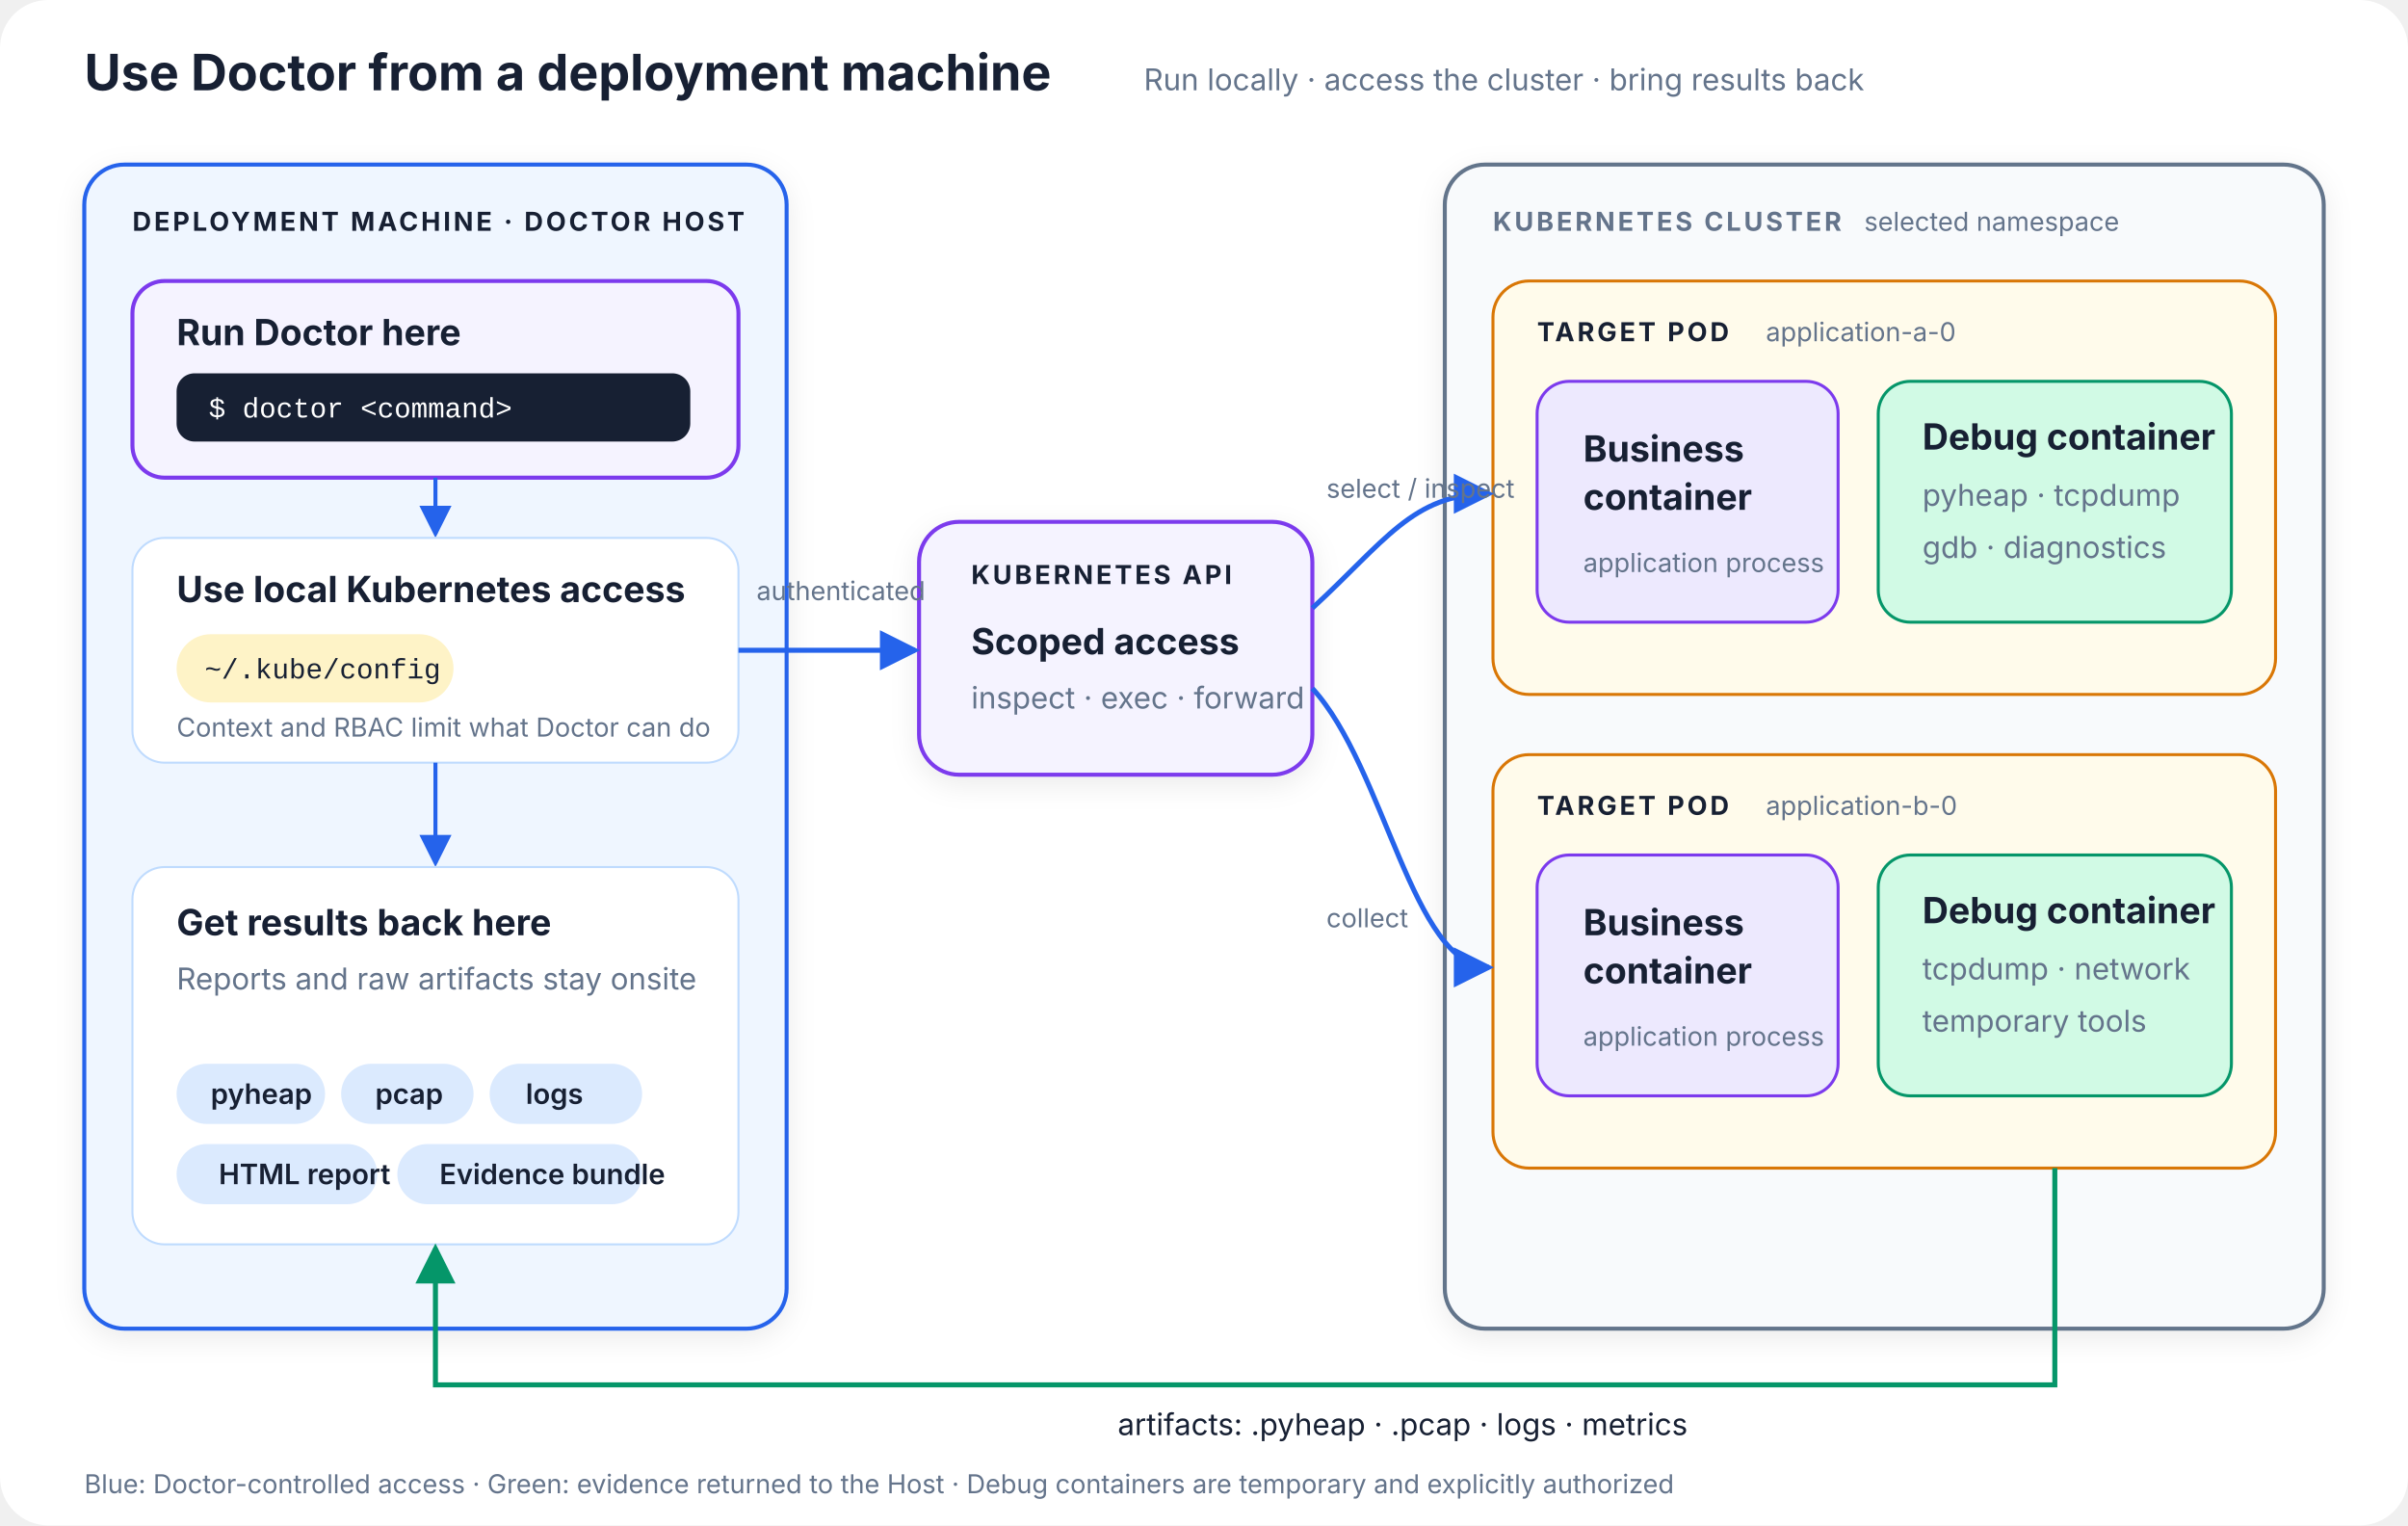
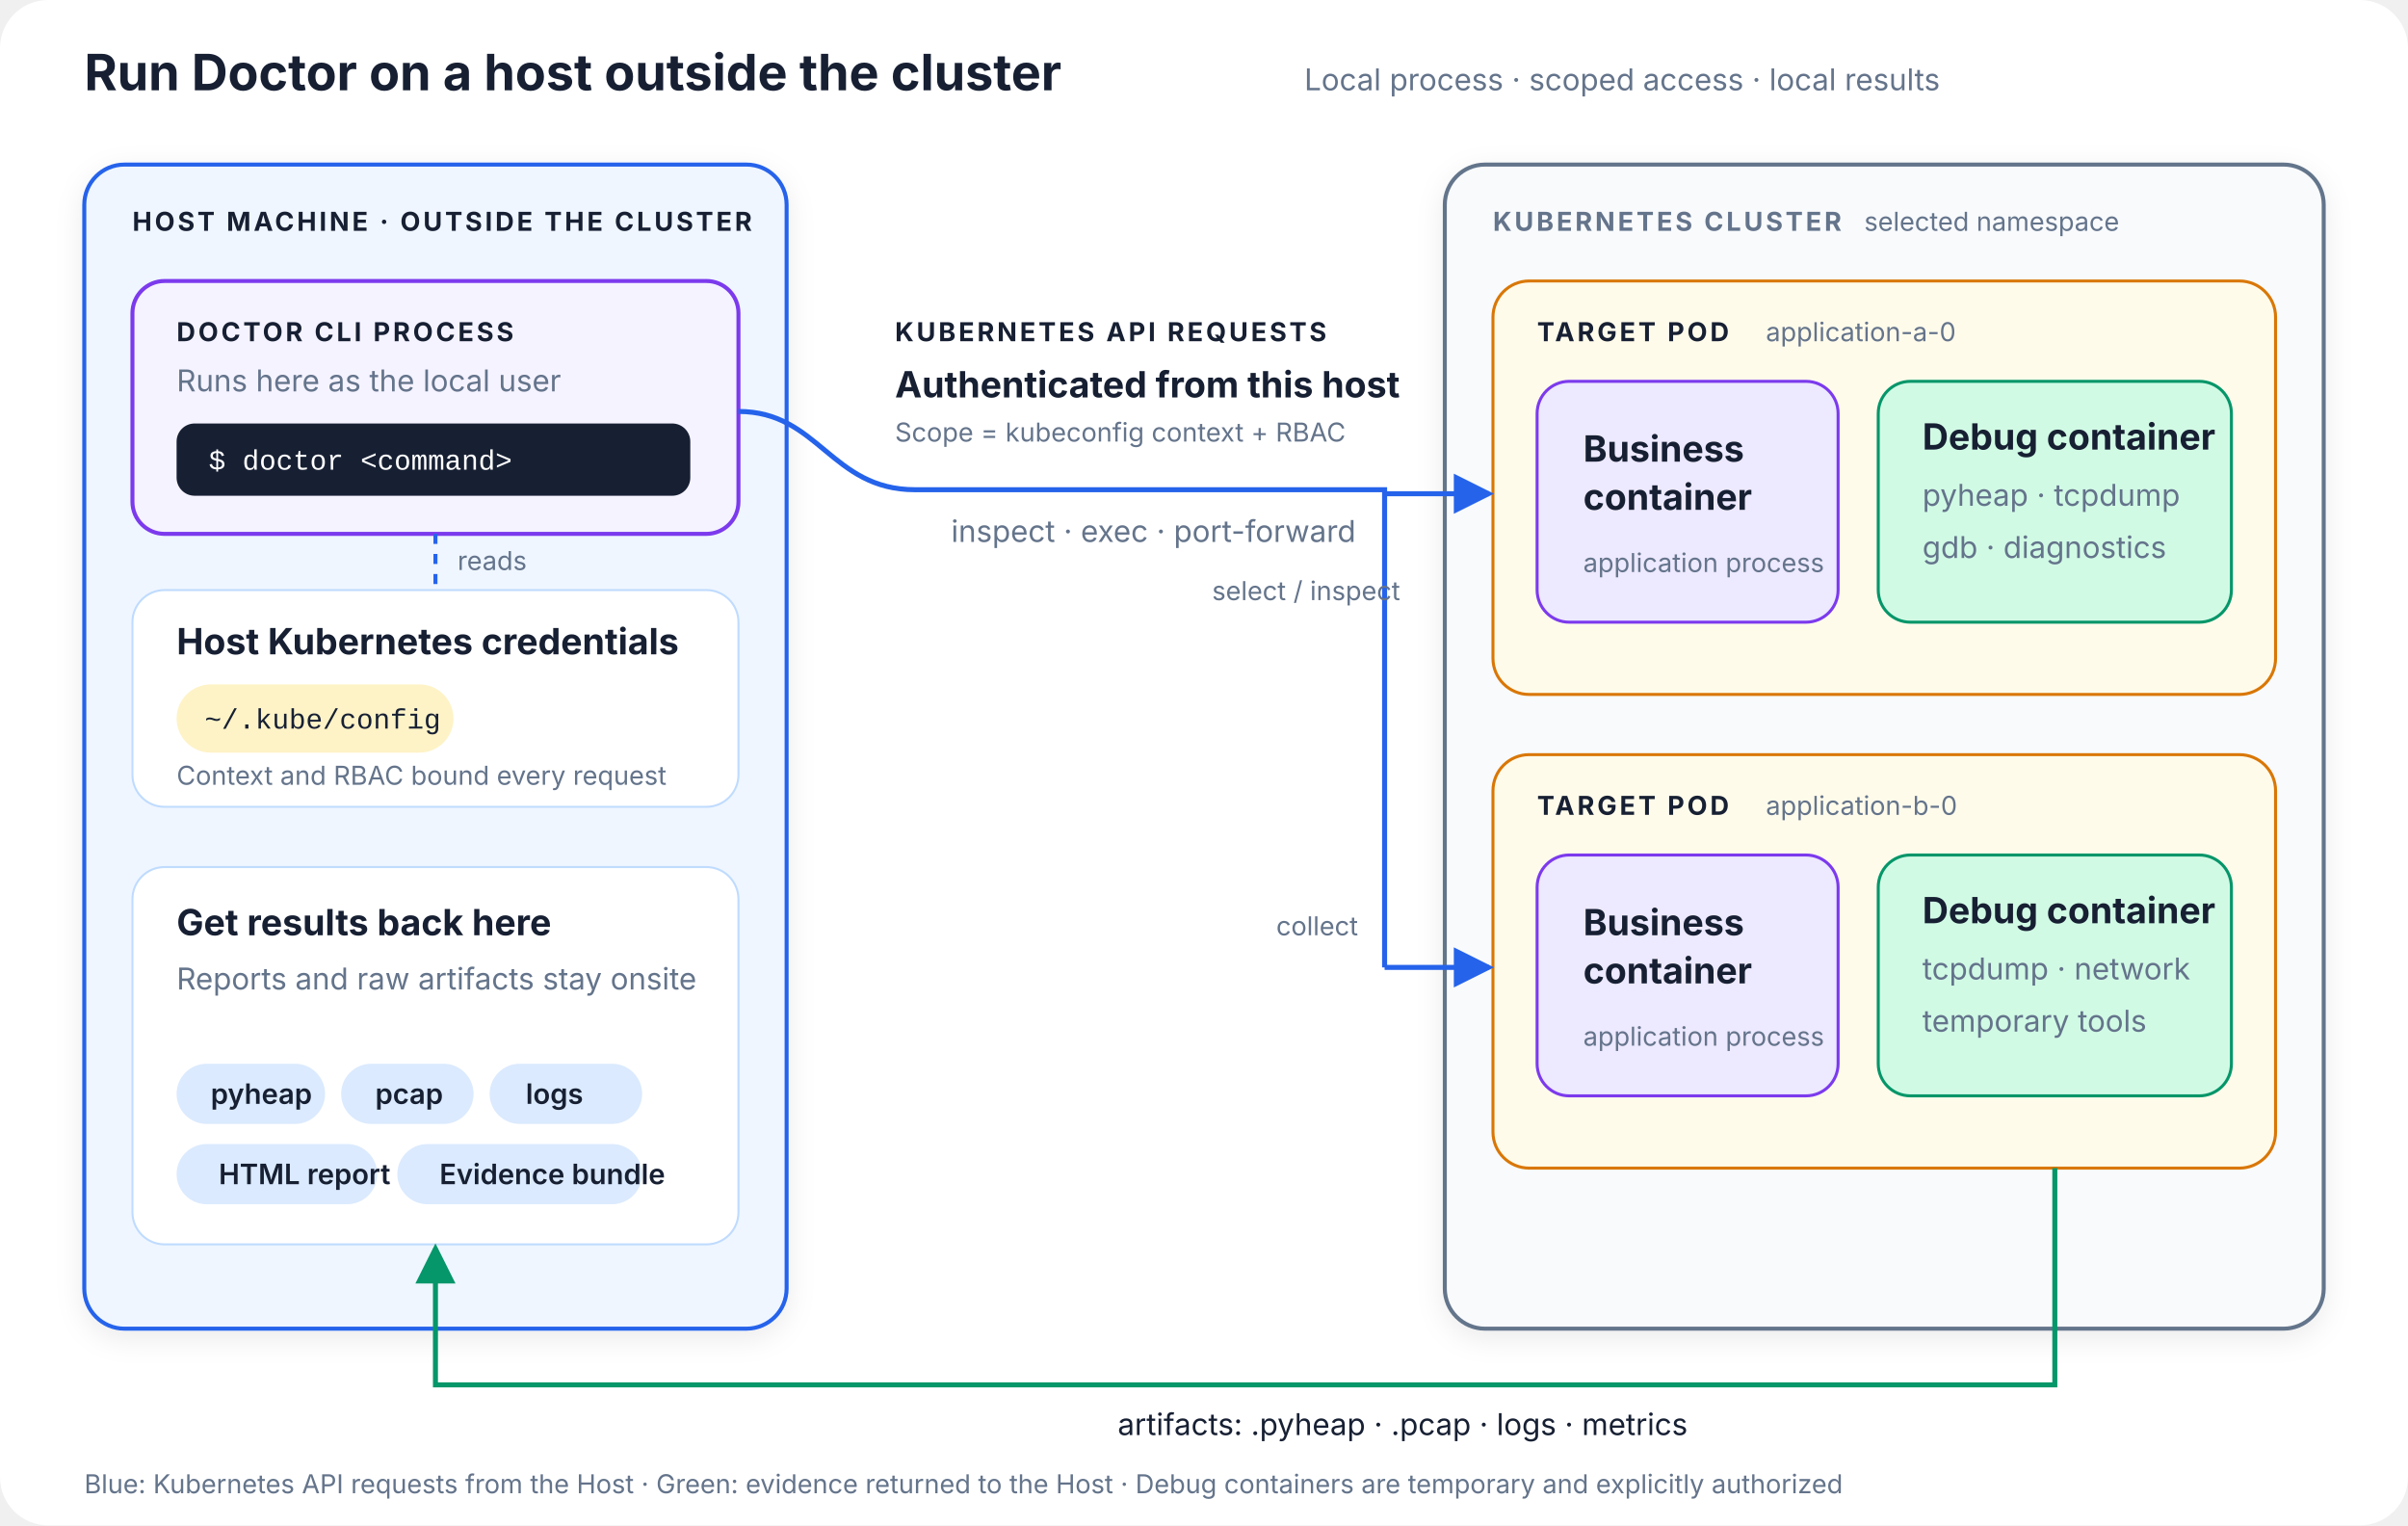
<svg xmlns="http://www.w3.org/2000/svg" width="1200" height="760" viewBox="0 0 1200 760" role="img" aria-labelledby="title desc">
  <defs>
    <filter id="shadow" x="-10%" y="-10%" width="120%" height="130%">
      <feDropShadow dx="0" dy="4" stdDeviation="7" flood-color="#0f172a" flood-opacity="0.08" />
    </filter>
    <marker id="arrow-blue" markerWidth="8" markerHeight="8" refX="7" refY="4" orient="auto">
      <path d="M0,0 L8,4 L0,8 Z" fill="#2563eb" />
    </marker>
    <marker id="arrow-green" markerWidth="8" markerHeight="8" refX="7" refY="4" orient="auto">
      <path d="M0,0 L8,4 L0,8 Z" fill="#059669" />
    </marker>
    <style>
      .text { font-family: Inter, ui-sans-serif, system-ui, -apple-system, BlinkMacSystemFont, "Segoe UI", sans-serif; fill: #172033; }
      .muted { fill: #64748b; }
      .label { font-size: 13px; font-weight: 700; letter-spacing: 1.4px; }
      .heading { font-size: 25px; font-weight: 700; }
      .subheading { font-size: 18px; font-weight: 700; }
      .body { font-size: 15px; }
      .small { font-size: 13px; }
      .chip { font-size: 14px; font-weight: 600; }
      .mono { font-family: "SFMono-Regular", Consolas, "Liberation Mono", monospace; font-size: 14px; }
    </style>
  </defs>
  <rect width="1200" height="760" rx="24" fill="#ffffff" />
-   <text class="text heading" x="42" y="45">Use Doctor from a deployment machine</text>
-   <text class="text body muted" x="570" y="45">Run locally · access the cluster · bring results back</text>
+   <text class="text heading" x="42" y="45">Run Doctor on a host outside the cluster</text>
+   <text class="text body muted" x="650" y="45">Local process · scoped access · local results</text>
  <g filter="url(#shadow)">
    <rect x="42" y="82" width="350" height="580" rx="20" fill="#eff6ff" stroke="#2563eb" stroke-width="2" />
  </g>
-   <text class="text label" x="66" y="115" fill="#1d4ed8">DEPLOYMENT MACHINE · DOCTOR HOST</text>
-   <rect x="66" y="140" width="302" height="98" rx="16" fill="#f5f3ff" stroke="#7c3aed" stroke-width="2" />
-   <text class="text subheading" x="88" y="172">Run Doctor here</text>
-   <rect x="88" y="186" width="256" height="34" rx="9" fill="#172033" />
-   <text class="text mono" x="104" y="208" style="fill: #ffffff">$ doctor &lt;command&gt;</text>
-   <path d="M217 238 L217 266" fill="none" stroke="#2563eb" stroke-width="2" marker-end="url(#arrow-blue)" />
-   <rect x="66" y="268" width="302" height="112" rx="16" fill="#ffffff" stroke="#bfdbfe" />
-   <text class="text subheading" x="88" y="300">Use local Kubernetes access</text>
-   <rect x="88" y="316" width="138" height="34" rx="17" fill="#fef3c7" />
-   <text class="text mono" x="102" y="338">~/.kube/config</text>
-   <text class="text small muted" x="88" y="367">Context and RBAC limit what Doctor can do</text>
-   <path d="M217 380 L217 430" fill="none" stroke="#2563eb" stroke-width="2" marker-end="url(#arrow-blue)" />
+   <text class="text label" x="66" y="115" fill="#1d4ed8">HOST MACHINE · OUTSIDE THE CLUSTER</text>
+   <rect x="66" y="140" width="302" height="126" rx="16" fill="#f5f3ff" stroke="#7c3aed" stroke-width="2" />
+   <text class="text label" x="88" y="170" fill="#6d28d9">DOCTOR CLI PROCESS</text>
+   <text class="text body muted" x="88" y="195">Runs here as the local user</text>
+   <rect x="88" y="211" width="256" height="36" rx="9" fill="#172033" />
+   <text class="text mono" x="104" y="234" style="fill: #ffffff">$ doctor &lt;command&gt;</text>
+   <path d="M217 266 L217 292" fill="none" stroke="#2563eb" stroke-width="2" stroke-dasharray="5 5" />
+   <text class="text small muted" x="228" y="284">reads</text>
+   <rect x="66" y="294" width="302" height="108" rx="16" fill="#ffffff" stroke="#bfdbfe" />
+   <text class="text subheading" x="88" y="326">Host Kubernetes credentials</text>
+   <rect x="88" y="341" width="138" height="34" rx="17" fill="#fef3c7" />
+   <text class="text mono" x="102" y="363">~/.kube/config</text>
+   <text class="text small muted" x="88" y="391">Context and RBAC bound every request</text>
  <rect x="66" y="432" width="302" height="188" rx="16" fill="#ffffff" stroke="#bfdbfe" />
  <text class="text subheading" x="88" y="466">Get results back here</text>
  <text class="text body muted" x="88" y="493">Reports and raw artifacts stay onsite</text>
  <rect x="88" y="530" width="74" height="30" rx="15" fill="#dbeafe" />
  <text class="text chip" x="105" y="550">pyheap</text>
  <rect x="170" y="530" width="66" height="30" rx="15" fill="#dbeafe" />
  <text class="text chip" x="187" y="550">pcap</text>
  <rect x="244" y="530" width="76" height="30" rx="15" fill="#dbeafe" />
  <text class="text chip" x="262" y="550">logs</text>
  <rect x="88" y="570" width="100" height="30" rx="15" fill="#dbeafe" />
  <text class="text chip" x="109" y="590">HTML report</text>
  <rect x="198" y="570" width="122" height="30" rx="15" fill="#dbeafe" />
  <text class="text chip" x="219" y="590">Evidence bundle</text>
-   <g filter="url(#shadow)">
-     <rect x="458" y="260" width="196" height="126" rx="20" fill="#f5f3ff" stroke="#7c3aed" stroke-width="2" />
-   </g>
-   <text class="text label" x="484" y="291" fill="#6d28d9">KUBERNETES API</text>
-   <text class="text subheading" x="484" y="326">Scoped access</text>
-   <text class="text body muted" x="484" y="353">inspect · exec · forward</text>
-   <path d="M368 324 L456 324" fill="none" stroke="#2563eb" stroke-width="2.5" marker-end="url(#arrow-blue)" />
-   <text class="text small muted" x="377" y="299">authenticated</text>
+   <text class="text label" x="446" y="170" fill="#1d4ed8">KUBERNETES API REQUESTS</text>
+   <text class="text subheading" x="446" y="198">Authenticated from this host</text>
+   <text class="text small muted" x="446" y="220">Scope = kubeconfig context + RBAC</text>
+   <path d="M368 205 C408 205 414 244 456 244 L690 244 L690 482" fill="none" stroke="#2563eb" stroke-width="2.5" />
+   <text class="text body muted" x="474" y="270">inspect · exec · port-forward</text>
  <g filter="url(#shadow)">
    <rect x="720" y="82" width="438" height="580" rx="20" fill="#f8fafc" stroke="#64748b" stroke-width="2" />
  </g>
  <text class="text label muted" x="744" y="115">KUBERNETES CLUSTER</text>
  <text class="text small muted" x="929" y="115">selected namespace</text>
  <rect x="744" y="140" width="390" height="206" rx="18" fill="#fffbeb" stroke="#d97706" stroke-width="1.5" />
  <text class="text label" x="766" y="170" fill="#b45309">TARGET POD</text>
  <text class="text small muted" x="880" y="170">application-a-0</text>
  <rect x="766" y="190" width="150" height="120" rx="16" fill="#ede9fe" stroke="#7c3aed" stroke-width="1.5" />
  <text class="text subheading" x="789" y="230">Business</text>
  <text class="text subheading" x="789" y="254">container</text>
  <text class="text small muted" x="789" y="285">application process</text>
  <rect x="936" y="190" width="176" height="120" rx="16" fill="#d1fae5" stroke="#059669" stroke-width="1.5" />
  <text class="text subheading" x="958" y="224">Debug container</text>
  <text class="text body muted" x="958" y="252">pyheap · tcpdump</text>
  <text class="text body muted" x="958" y="278">gdb · diagnostics</text>
  <rect x="744" y="376" width="390" height="206" rx="18" fill="#fffbeb" stroke="#d97706" stroke-width="1.5" />
  <text class="text label" x="766" y="406" fill="#b45309">TARGET POD</text>
  <text class="text small muted" x="880" y="406">application-b-0</text>
  <rect x="766" y="426" width="150" height="120" rx="16" fill="#ede9fe" stroke="#7c3aed" stroke-width="1.5" />
  <text class="text subheading" x="789" y="466">Business</text>
  <text class="text subheading" x="789" y="490">container</text>
  <text class="text small muted" x="789" y="521">application process</text>
  <rect x="936" y="426" width="176" height="120" rx="16" fill="#d1fae5" stroke="#059669" stroke-width="1.5" />
  <text class="text subheading" x="958" y="460">Debug container</text>
  <text class="text body muted" x="958" y="488">tcpdump · network</text>
  <text class="text body muted" x="958" y="514">temporary tools</text>
-   <path d="M654 303 C690 270 704 246 742 246" fill="none" stroke="#2563eb" stroke-width="2.5" marker-end="url(#arrow-blue)" />
-   <path d="M654 343 C690 382 704 482 742 482" fill="none" stroke="#2563eb" stroke-width="2.5" marker-end="url(#arrow-blue)" />
-   <text class="text small muted" x="661" y="248">select / inspect</text>
-   <text class="text small muted" x="661" y="462">collect</text>
+   <path d="M690 246 L742 246" fill="none" stroke="#2563eb" stroke-width="2.5" marker-end="url(#arrow-blue)" />
+   <path d="M690 482 L742 482" fill="none" stroke="#2563eb" stroke-width="2.5" marker-end="url(#arrow-blue)" />
+   <text class="text small muted" x="604" y="299">select / inspect</text>
+   <text class="text small muted" x="636" y="466">collect</text>
  <path d="M1024 582 L1024 690 L217 690 L217 622" fill="none" stroke="#059669" stroke-width="2.5" marker-end="url(#arrow-green)" />
  <text class="text body" x="557" y="715" fill="#047857">artifacts: .pyheap · .pcap · logs · metrics</text>
-   <text class="text small muted" x="42" y="744">Blue: Doctor-controlled access · Green: evidence returned to the Host · Debug containers are temporary and explicitly authorized</text>
+   <text class="text small muted" x="42" y="744">Blue: Kubernetes API requests from the Host · Green: evidence returned to the Host · Debug containers are temporary and explicitly authorized</text>
</svg>
